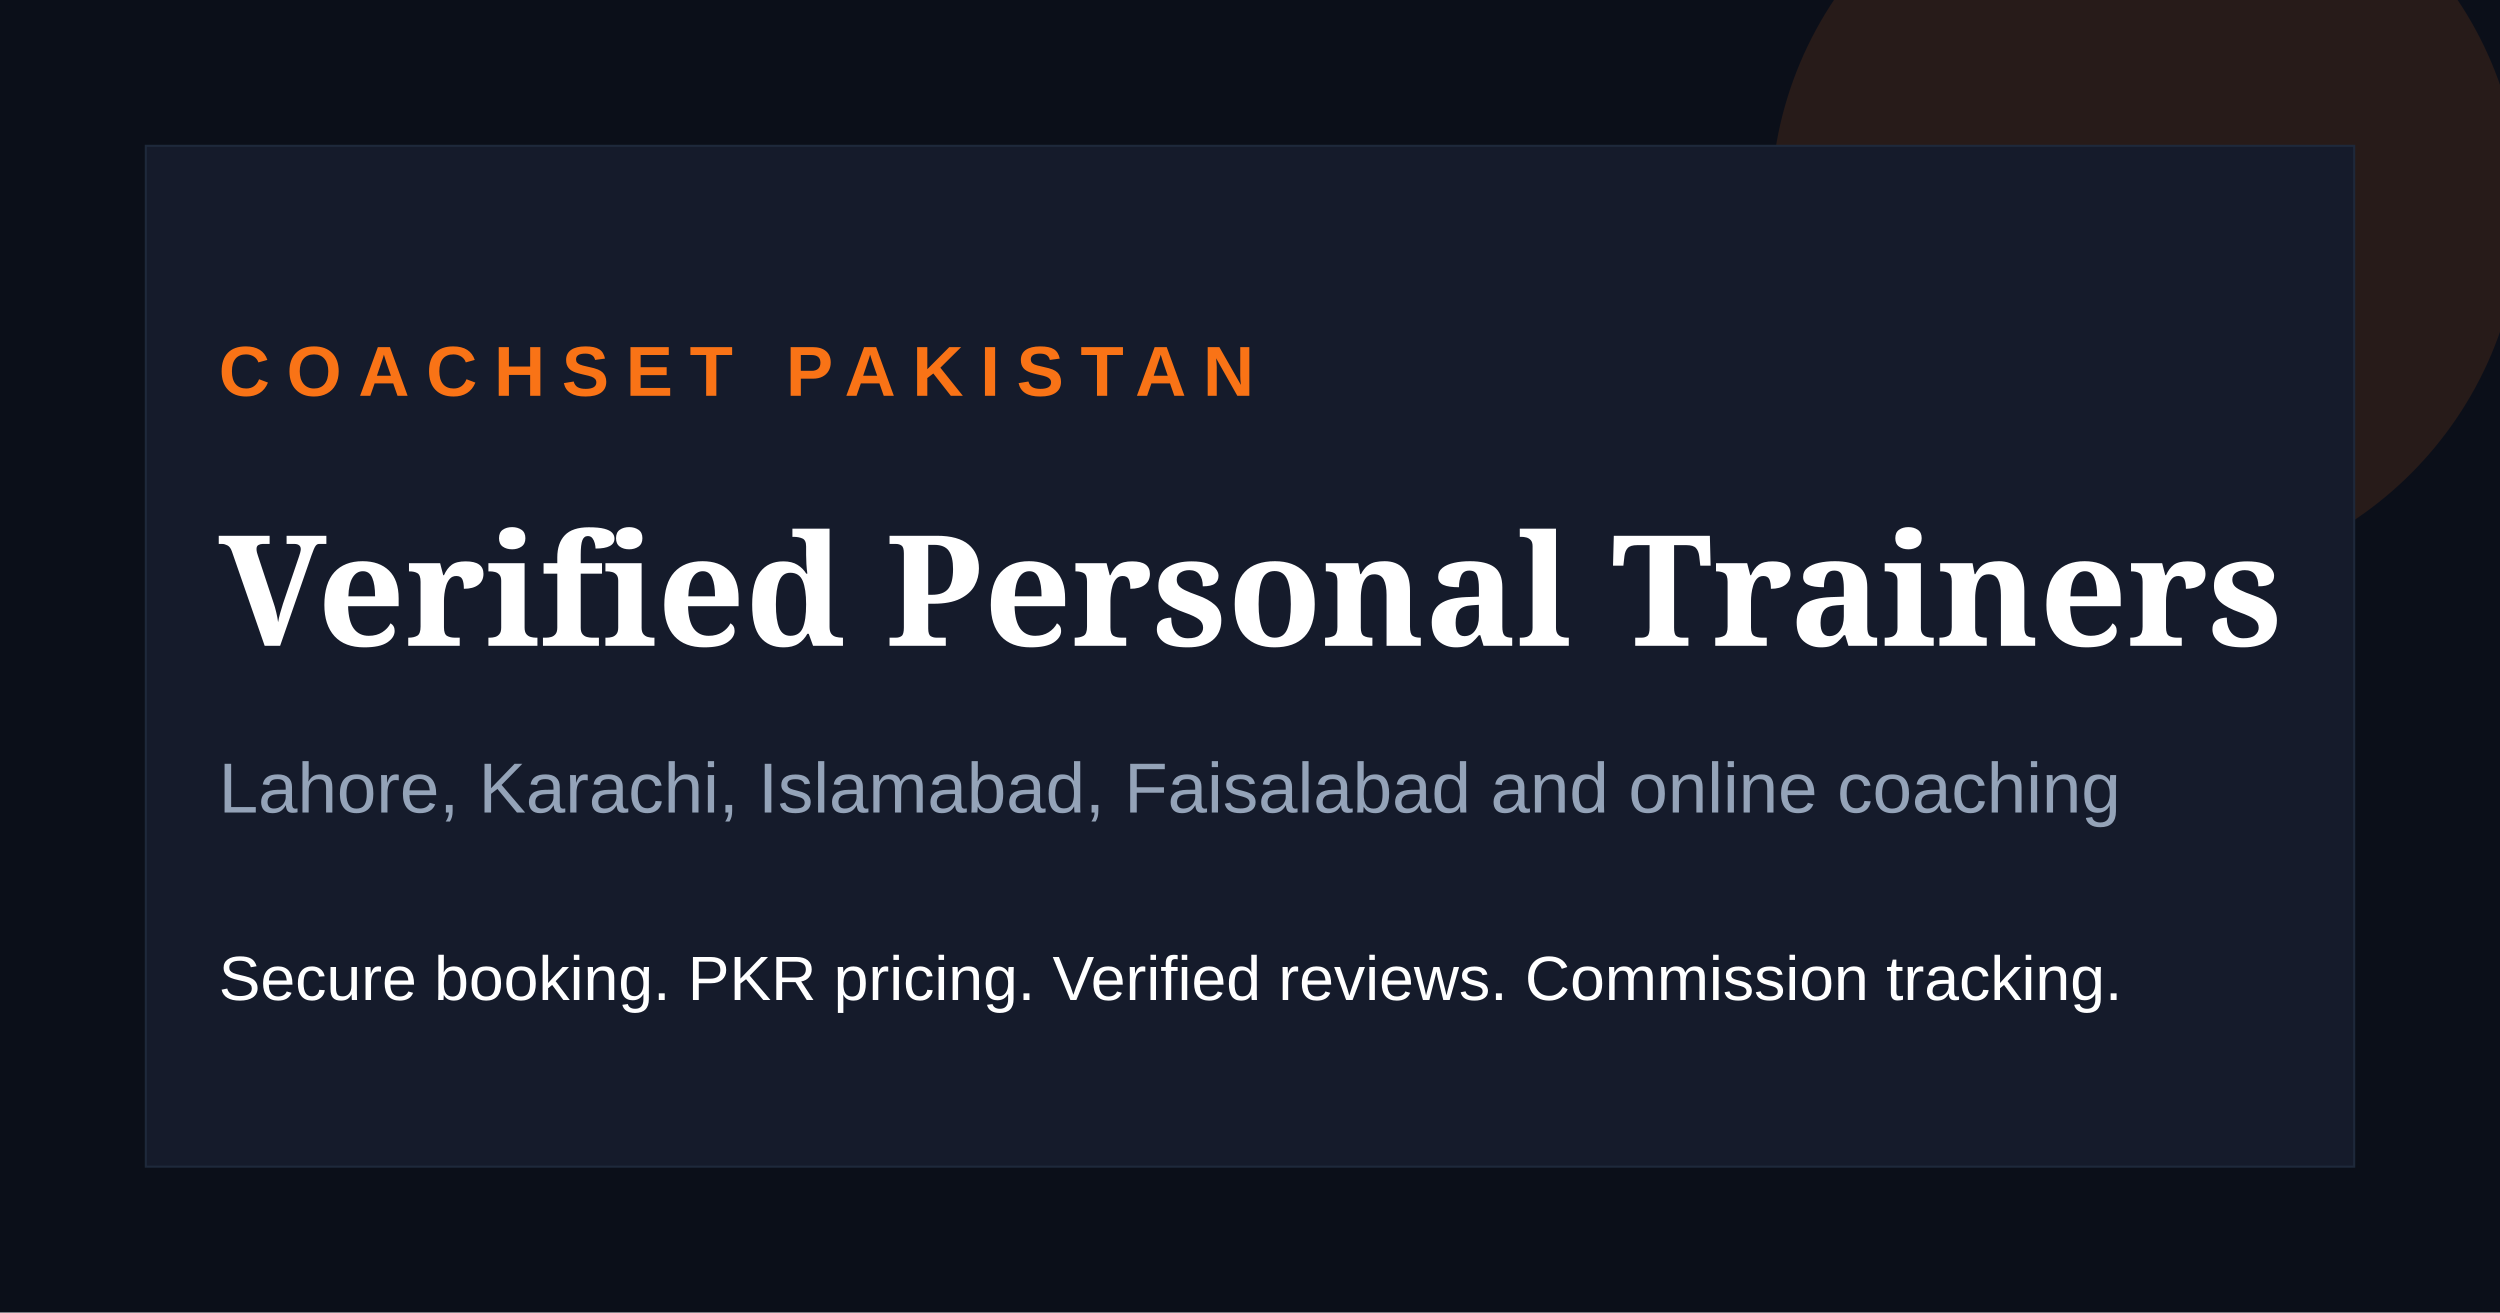
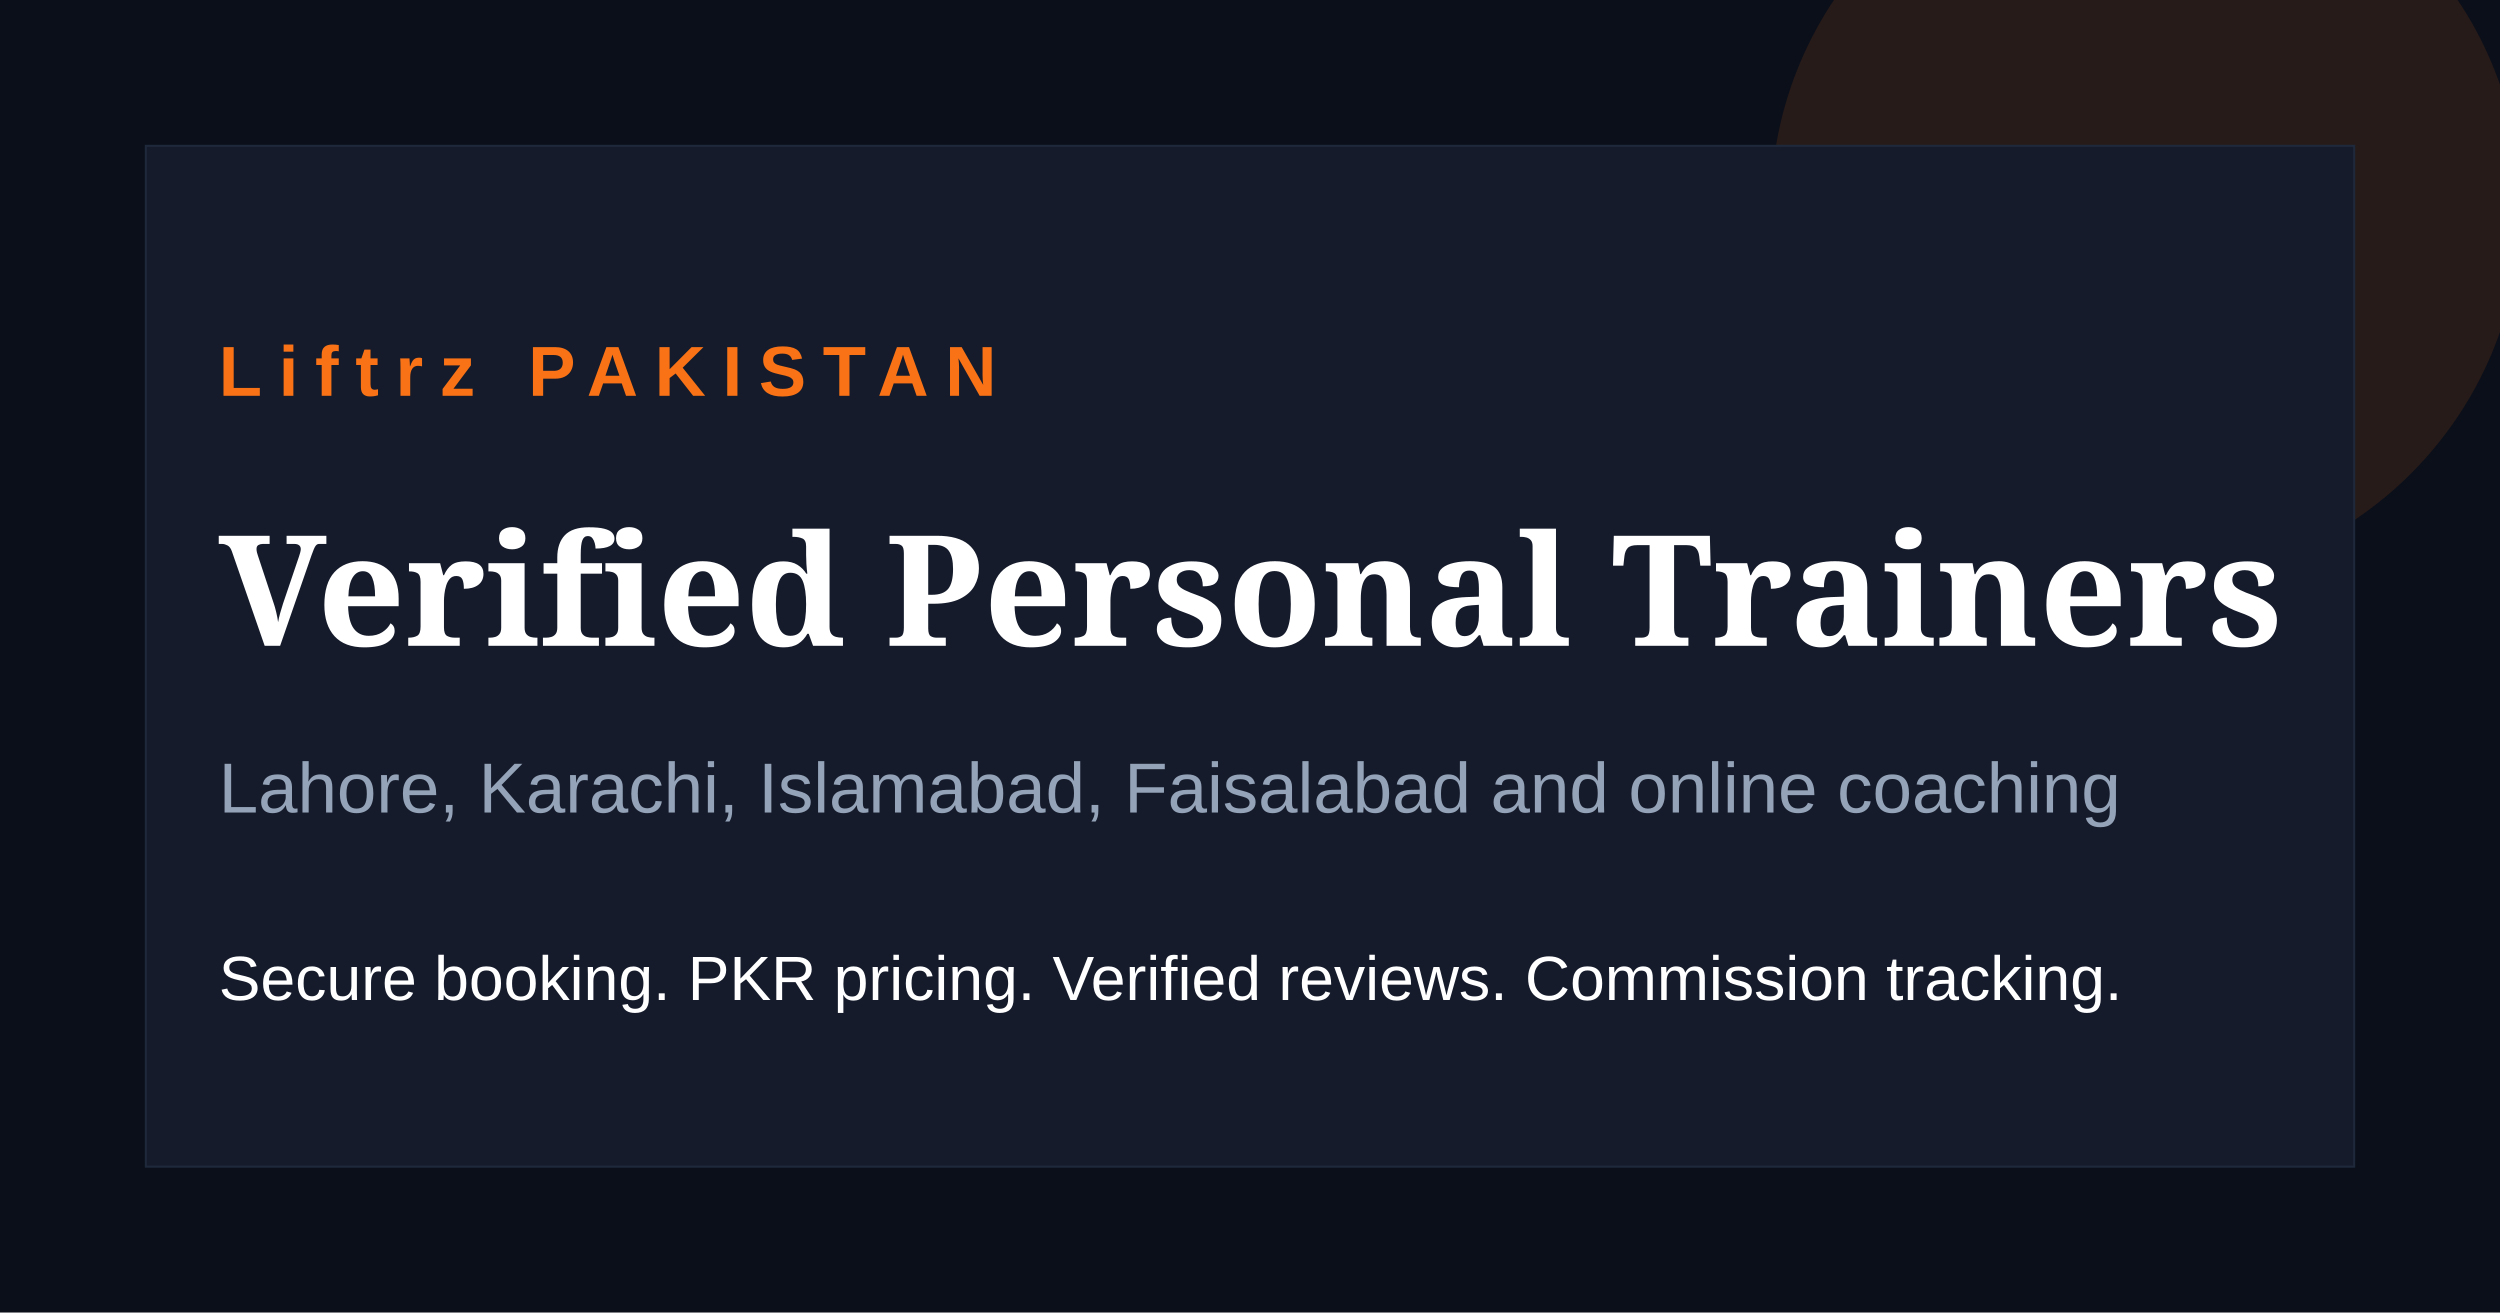
- <svg xmlns="http://www.w3.org/2000/svg" width="1200" height="630" viewBox="0 0 1200 630" role="img" aria-label="CoachSet Pakistan verified personal trainers">
+ <svg xmlns="http://www.w3.org/2000/svg" width="1200" height="630" viewBox="0 0 1200 630" role="img" aria-label="Liftrz Pakistan verified personal trainers">
  <rect width="1200" height="630" fill="#0B0F19" />
  <circle cx="1030" cy="100" r="180" fill="#F97316" opacity="0.12" />
  <rect x="70" y="70" width="1060" height="490" fill="#151B2B" stroke="#1E293B" />
-   <text x="105" y="190" fill="#F97316" font-family="Arial, sans-serif" font-size="34" font-weight="700" letter-spacing="8">COACHSET PAKISTAN</text>
+   <text x="105" y="190" fill="#F97316" font-family="Arial, sans-serif" font-size="34" font-weight="700" letter-spacing="8">Liftrz PAKISTAN</text>
  <text x="105" y="310" fill="#ffffff" font-family="Georgia, serif" font-size="74" font-weight="700">Verified Personal Trainers</text>
  <text x="105" y="390" fill="#94A3B8" font-family="Arial, sans-serif" font-size="34">Lahore, Karachi, Islamabad, Faisalabad and online coaching</text>
  <text x="105" y="480" fill="#ffffff" font-family="Arial, sans-serif" font-size="30">Secure booking. PKR pricing. Verified reviews. Commission tracking.</text>
</svg>
